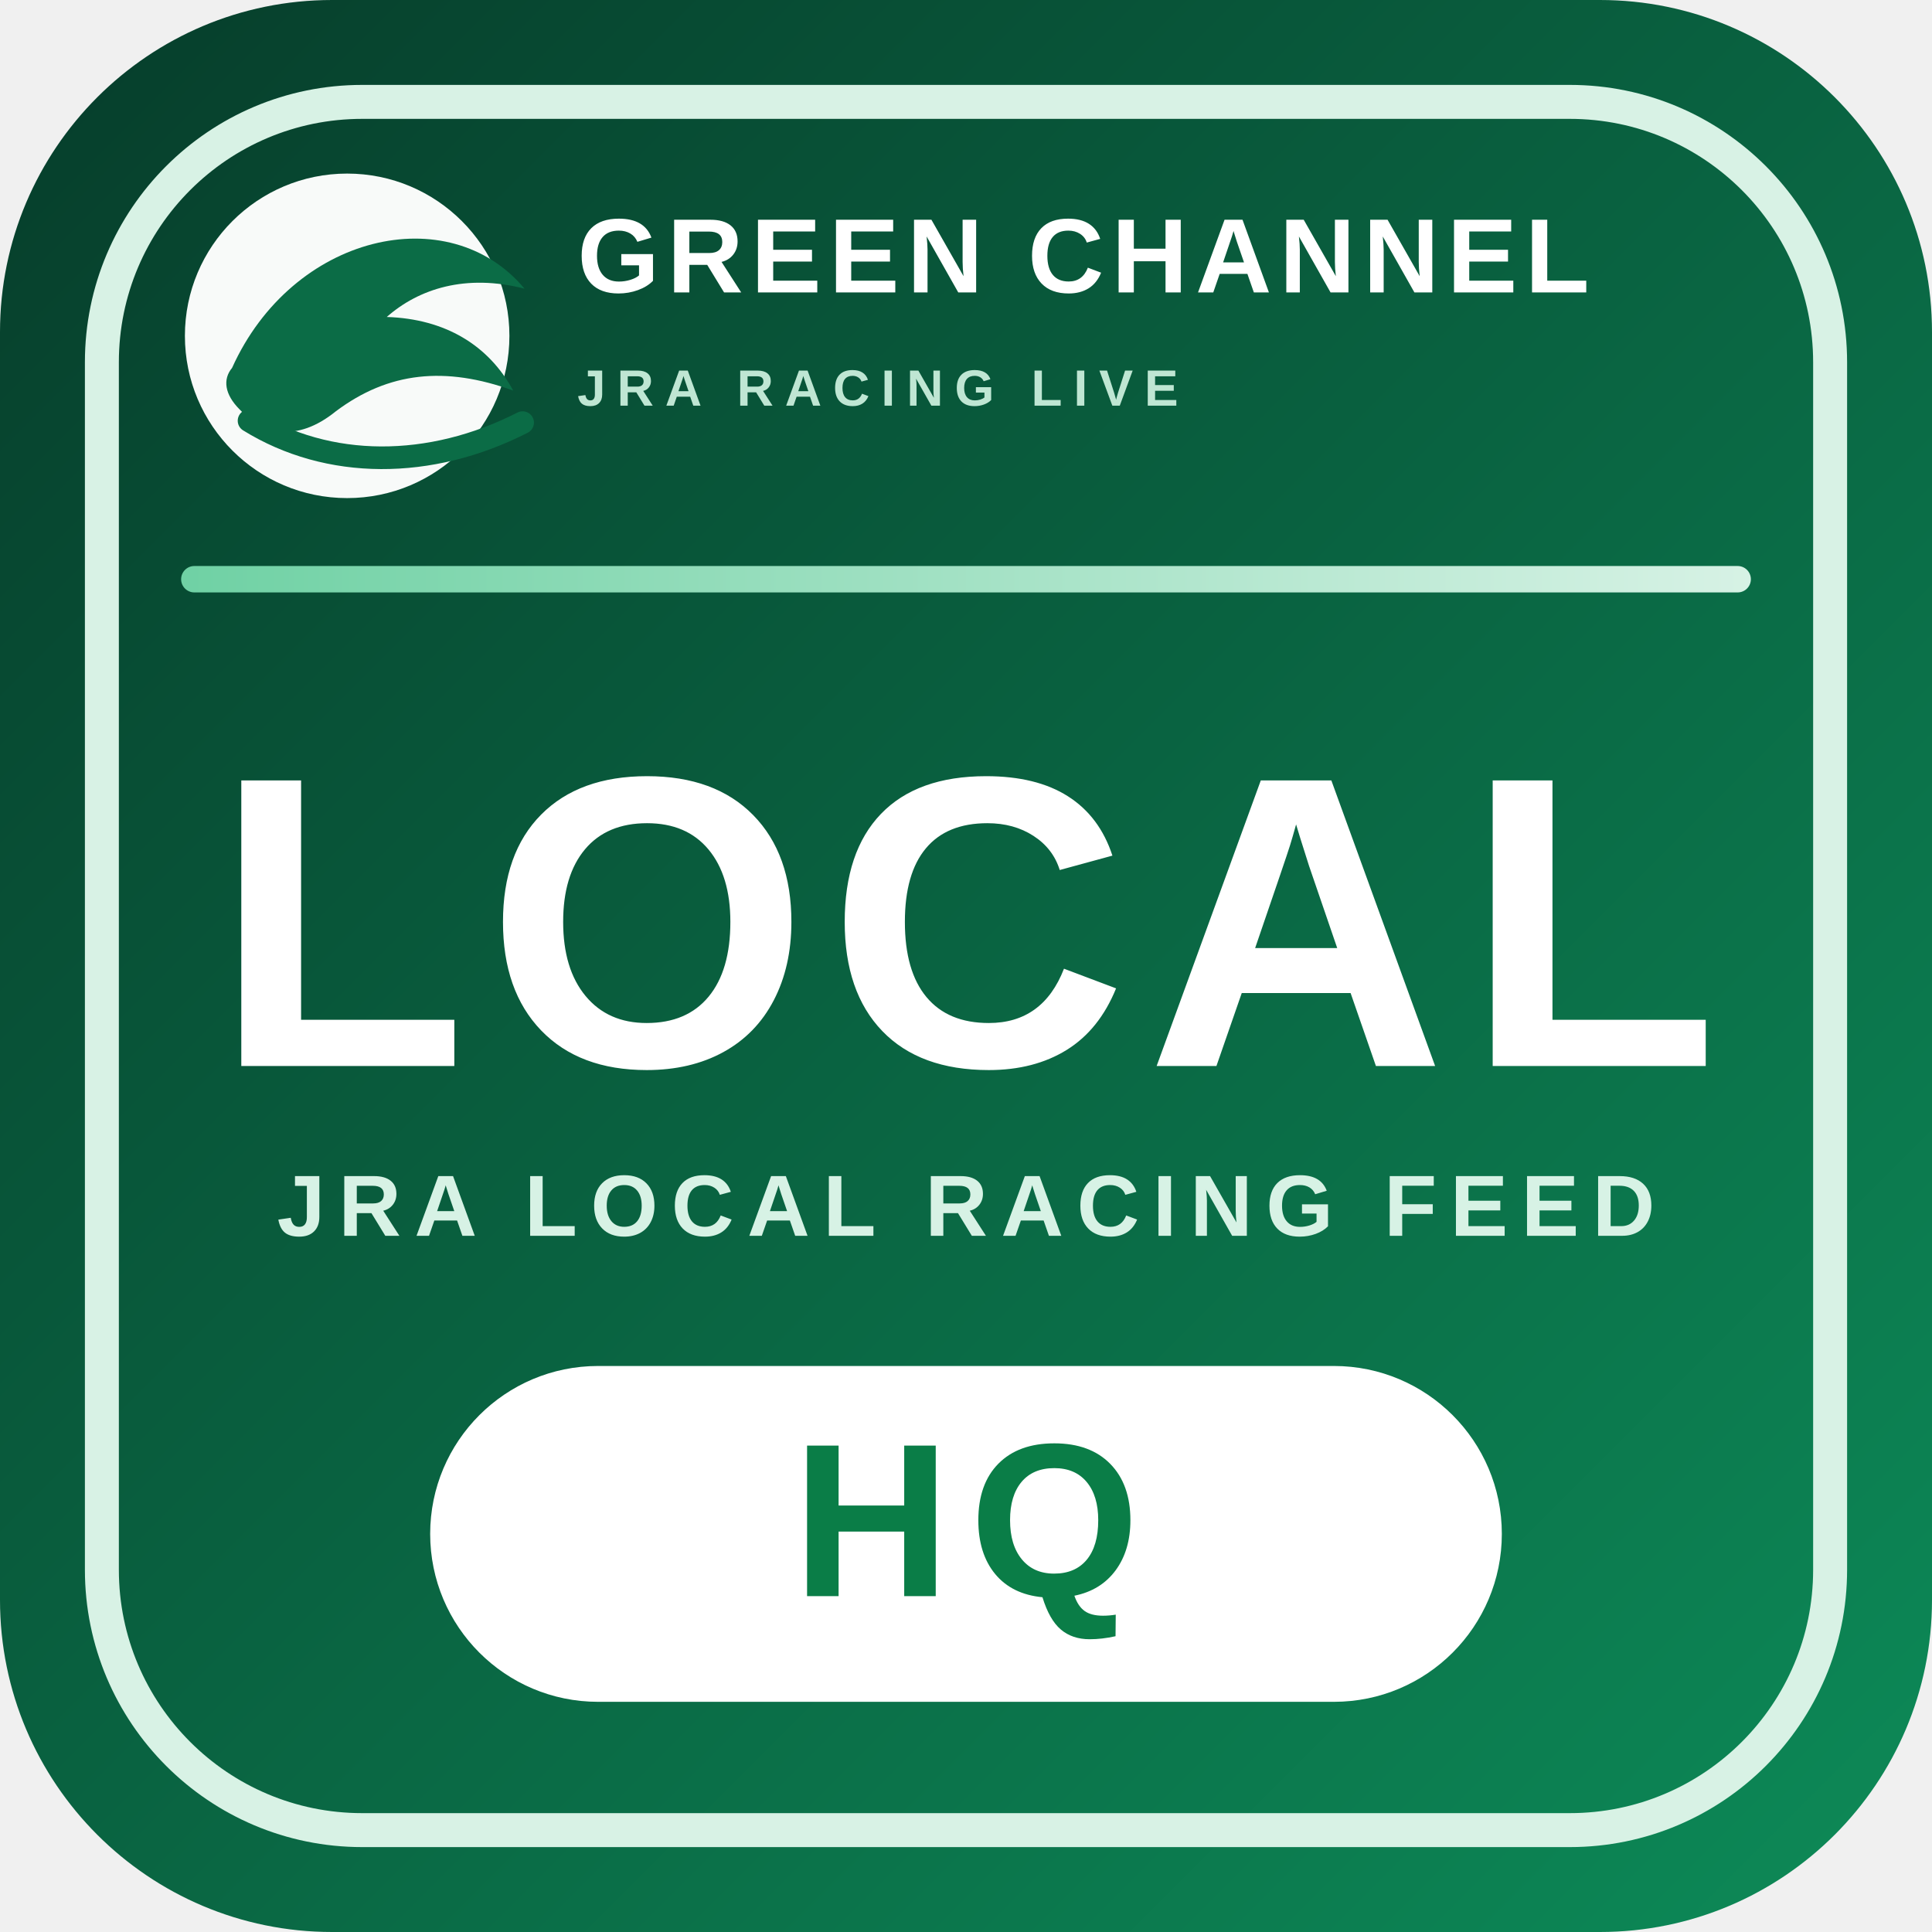
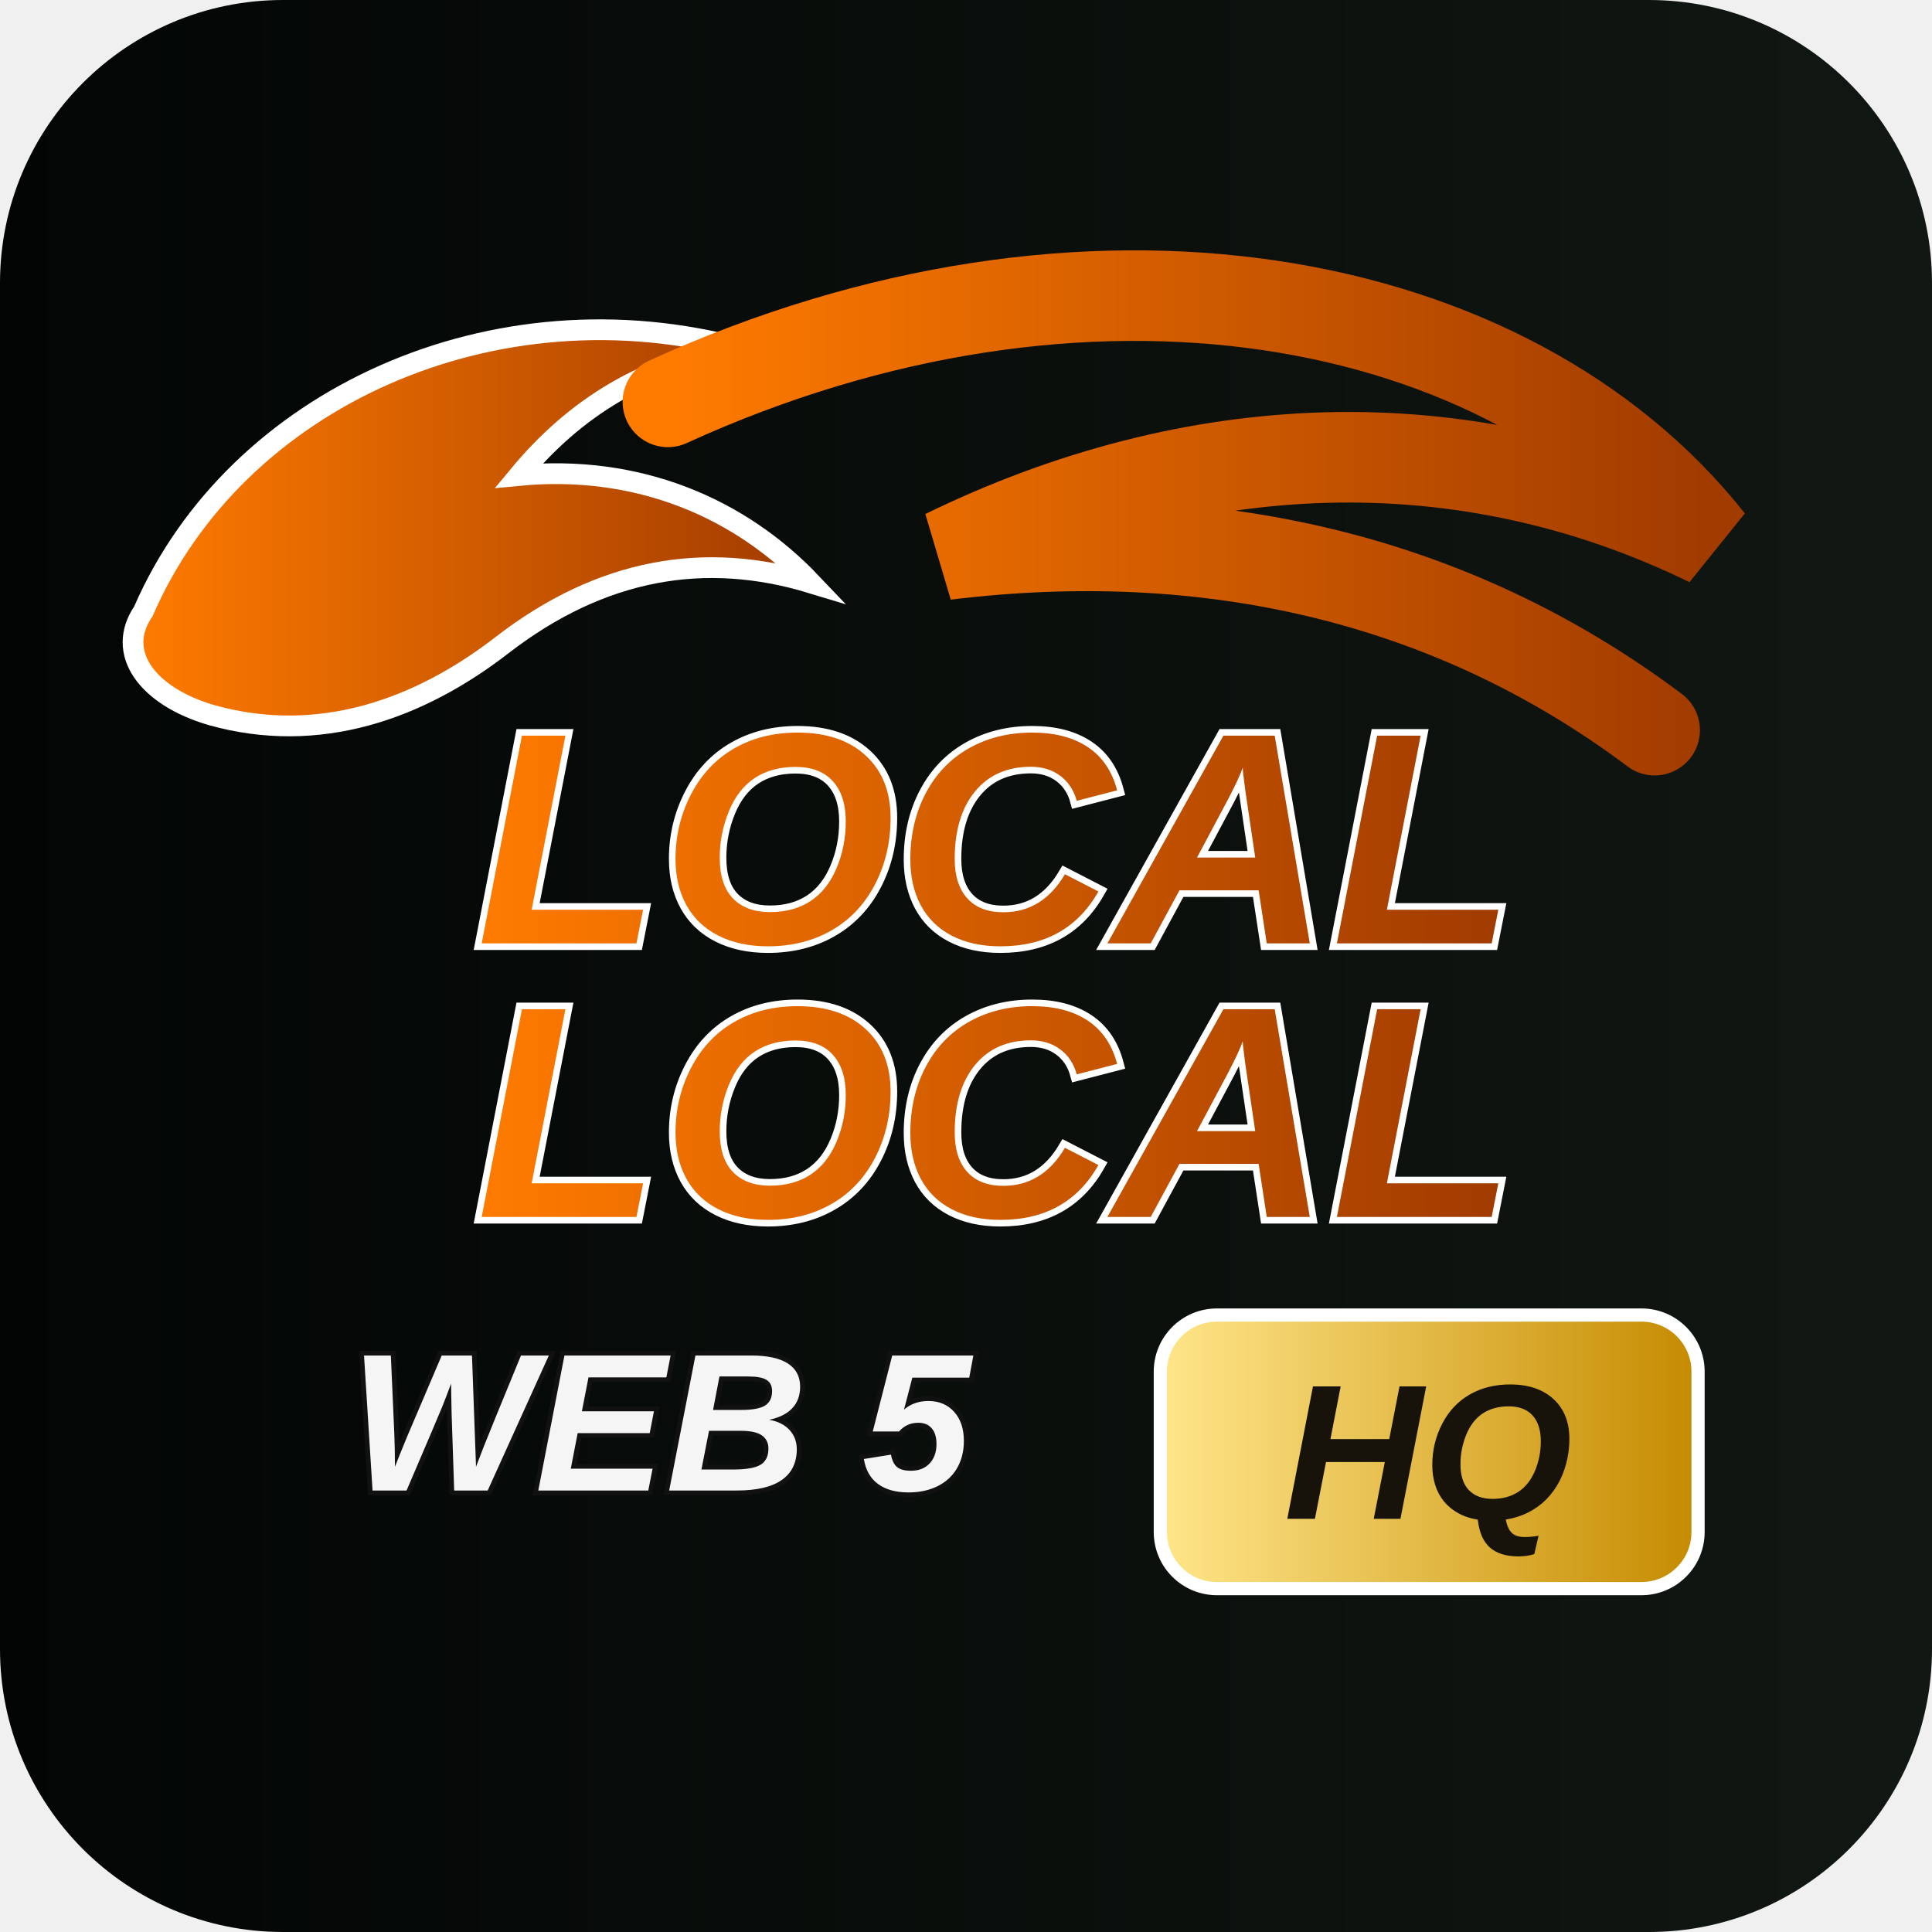
<svg xmlns="http://www.w3.org/2000/svg" width="1024" height="1024" viewBox="0 0 1024 1024">
  <defs>
-     <linearGradient id="bg" x1="0" y1="0" x2="1" y2="1">
-       <stop offset="0" stop-color="#063C2A" />
-       <stop offset="0.58" stop-color="#0A6A45" />
-       <stop offset="1" stop-color="#0D8B58" />
+     <linearGradient id="bg">
+       <stop stop-color="#020504" />
+       <stop offset="1" stop-color="#111713" />
    </linearGradient>
-     <linearGradient id="band" x1="0" y1="0" x2="1" y2="0">
-       <stop offset="0" stop-color="#6FD1A4" />
-       <stop offset="1" stop-color="#D7F2E5" />
+     <linearGradient id="main">
+       <stop stop-color="#FF7B00" />
+       <stop offset="1" stop-color="#A13B00" />
+     </linearGradient>
+     <linearGradient id="badge">
+       <stop stop-color="#FFE68A" />
+       <stop offset="1" stop-color="#C58B00" />
    </linearGradient>
  </defs>
-   <rect width="1024" height="1024" rx="176" fill="url(#bg)" />
-   <rect x="54" y="54" width="916" height="916" rx="138" fill="none" stroke="#D8F2E5" stroke-width="18" />
-   <circle cx="184" cy="178" r="86" fill="#FFFFFF" opacity="0.97" />
-   <path d="M123 195 C155 124 238 105 278 153 C247 145 222 153 205 168 C236 169 259 183 272 207 C236 194 206 197 178 218 C157 235 139 230 127 217 C119 209 118 201 123 195Z" fill="#0B6C46" />
-   <path d="M132 223 C174 249 228 249 277 224" fill="none" stroke="#0B6C46" stroke-width="12" stroke-linecap="round" />
-   <text x="306" y="155" font-family="Arial,Helvetica,sans-serif" font-size="56" font-weight="800" fill="#FFFFFF" letter-spacing="4">GREEN CHANNEL</text>
-   <text x="306" y="215" font-family="Arial,Helvetica,sans-serif" font-size="27" font-weight="700" fill="#BFE6D3" letter-spacing="6">JRA RACING LIVE</text>
-   <rect x="96" y="300" width="832" height="14" rx="7" fill="url(#band)" />
-   <text x="512" y="565" text-anchor="middle" font-family="Arial,Helvetica,sans-serif" font-size="220" font-weight="900" fill="#FFFFFF" letter-spacing="10">LOCAL</text>
-   <text x="512" y="655" text-anchor="middle" font-family="Arial,Helvetica,sans-serif" font-size="46" font-weight="700" fill="#D7F2E5" letter-spacing="7">JRA LOCAL RACING FEED</text>
-   <rect x="232" y="728" width="560" height="170" rx="85" fill="#FFFFFF" stroke="#FFFFFF" stroke-width="8" />
-   <text x="512" y="846" text-anchor="middle" font-family="Arial,Helvetica,sans-serif" font-size="116" font-weight="900" fill="#0A7D47" letter-spacing="10">HQ</text>
+   <rect width="1024" height="1024" rx="150" fill="url(#bg)" />
+   <path d="M76 324 C125 211 262 149 394 185 C342 192 304 217 275 252 C338 246 392 269 430 309 C374 292 319 301 266 342 C222 376 169 395 112 379 C78 369 61 346 76 324Z" fill="url(#main)" stroke="#fff" stroke-width="11" />
+   <path d="M354 213 C575 112 800 153 906 287 C775 223 632 230 501 294 C640 277 769 306 877 387" fill="none" stroke="url(#main)" stroke-width="48" stroke-linecap="round" />
+   <text x="528" y="500" text-anchor="middle" font-family="Arial" font-size="160" font-weight="900" font-style="italic" fill="url(#main)" stroke="#fff" stroke-width="7" paint-order="stroke">LOCAL</text>
+   <text x="528" y="645" text-anchor="middle" font-family="Arial" font-size="160" font-weight="900" font-style="italic" fill="url(#main)" stroke="#fff" stroke-width="7" paint-order="stroke">LOCAL</text>
+   <text x="350" y="790" text-anchor="middle" font-family="Arial" font-size="104" font-weight="900" font-style="italic" fill="#F5F5F5" stroke="#111" stroke-width="5" paint-order="stroke">WEB 5</text>
+   <rect x="615" y="697" width="285" height="145" rx="30" fill="url(#badge)" stroke="#fff" stroke-width="7" />
+   <text x="757" y="805" text-anchor="middle" font-family="Arial" font-size="102" font-weight="900" font-style="italic" fill="#17120A">HQ</text>
</svg>
